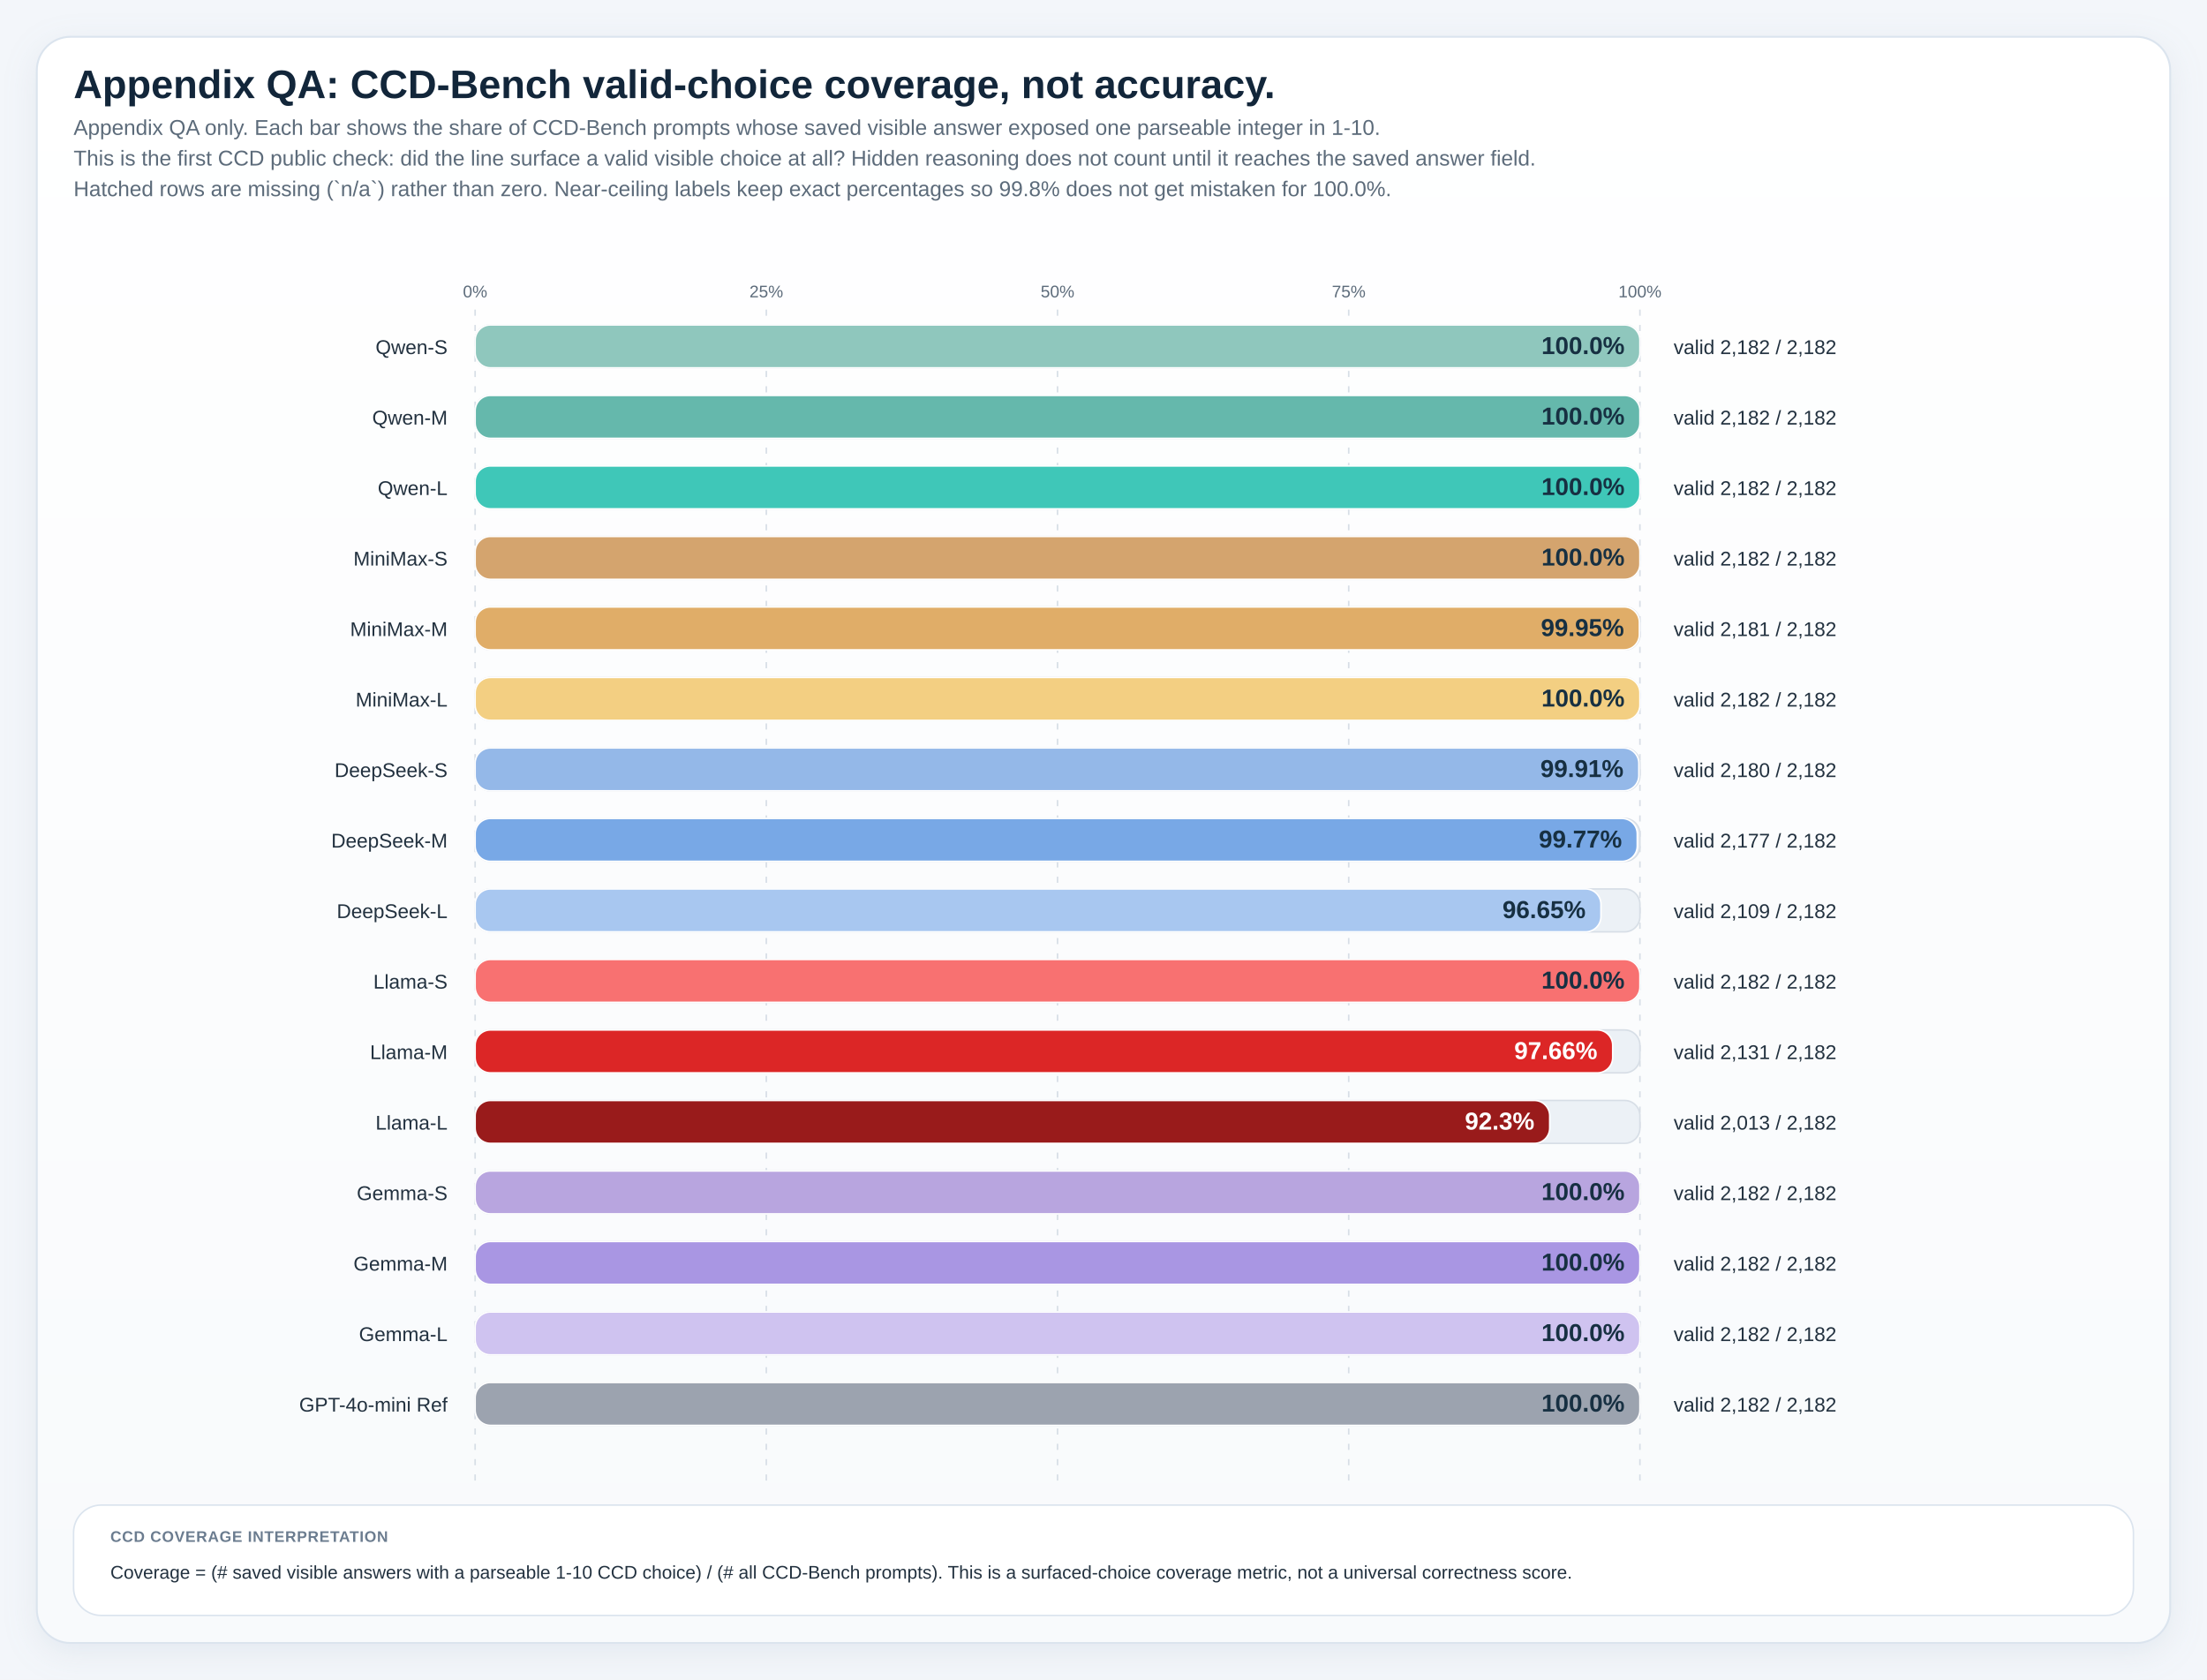
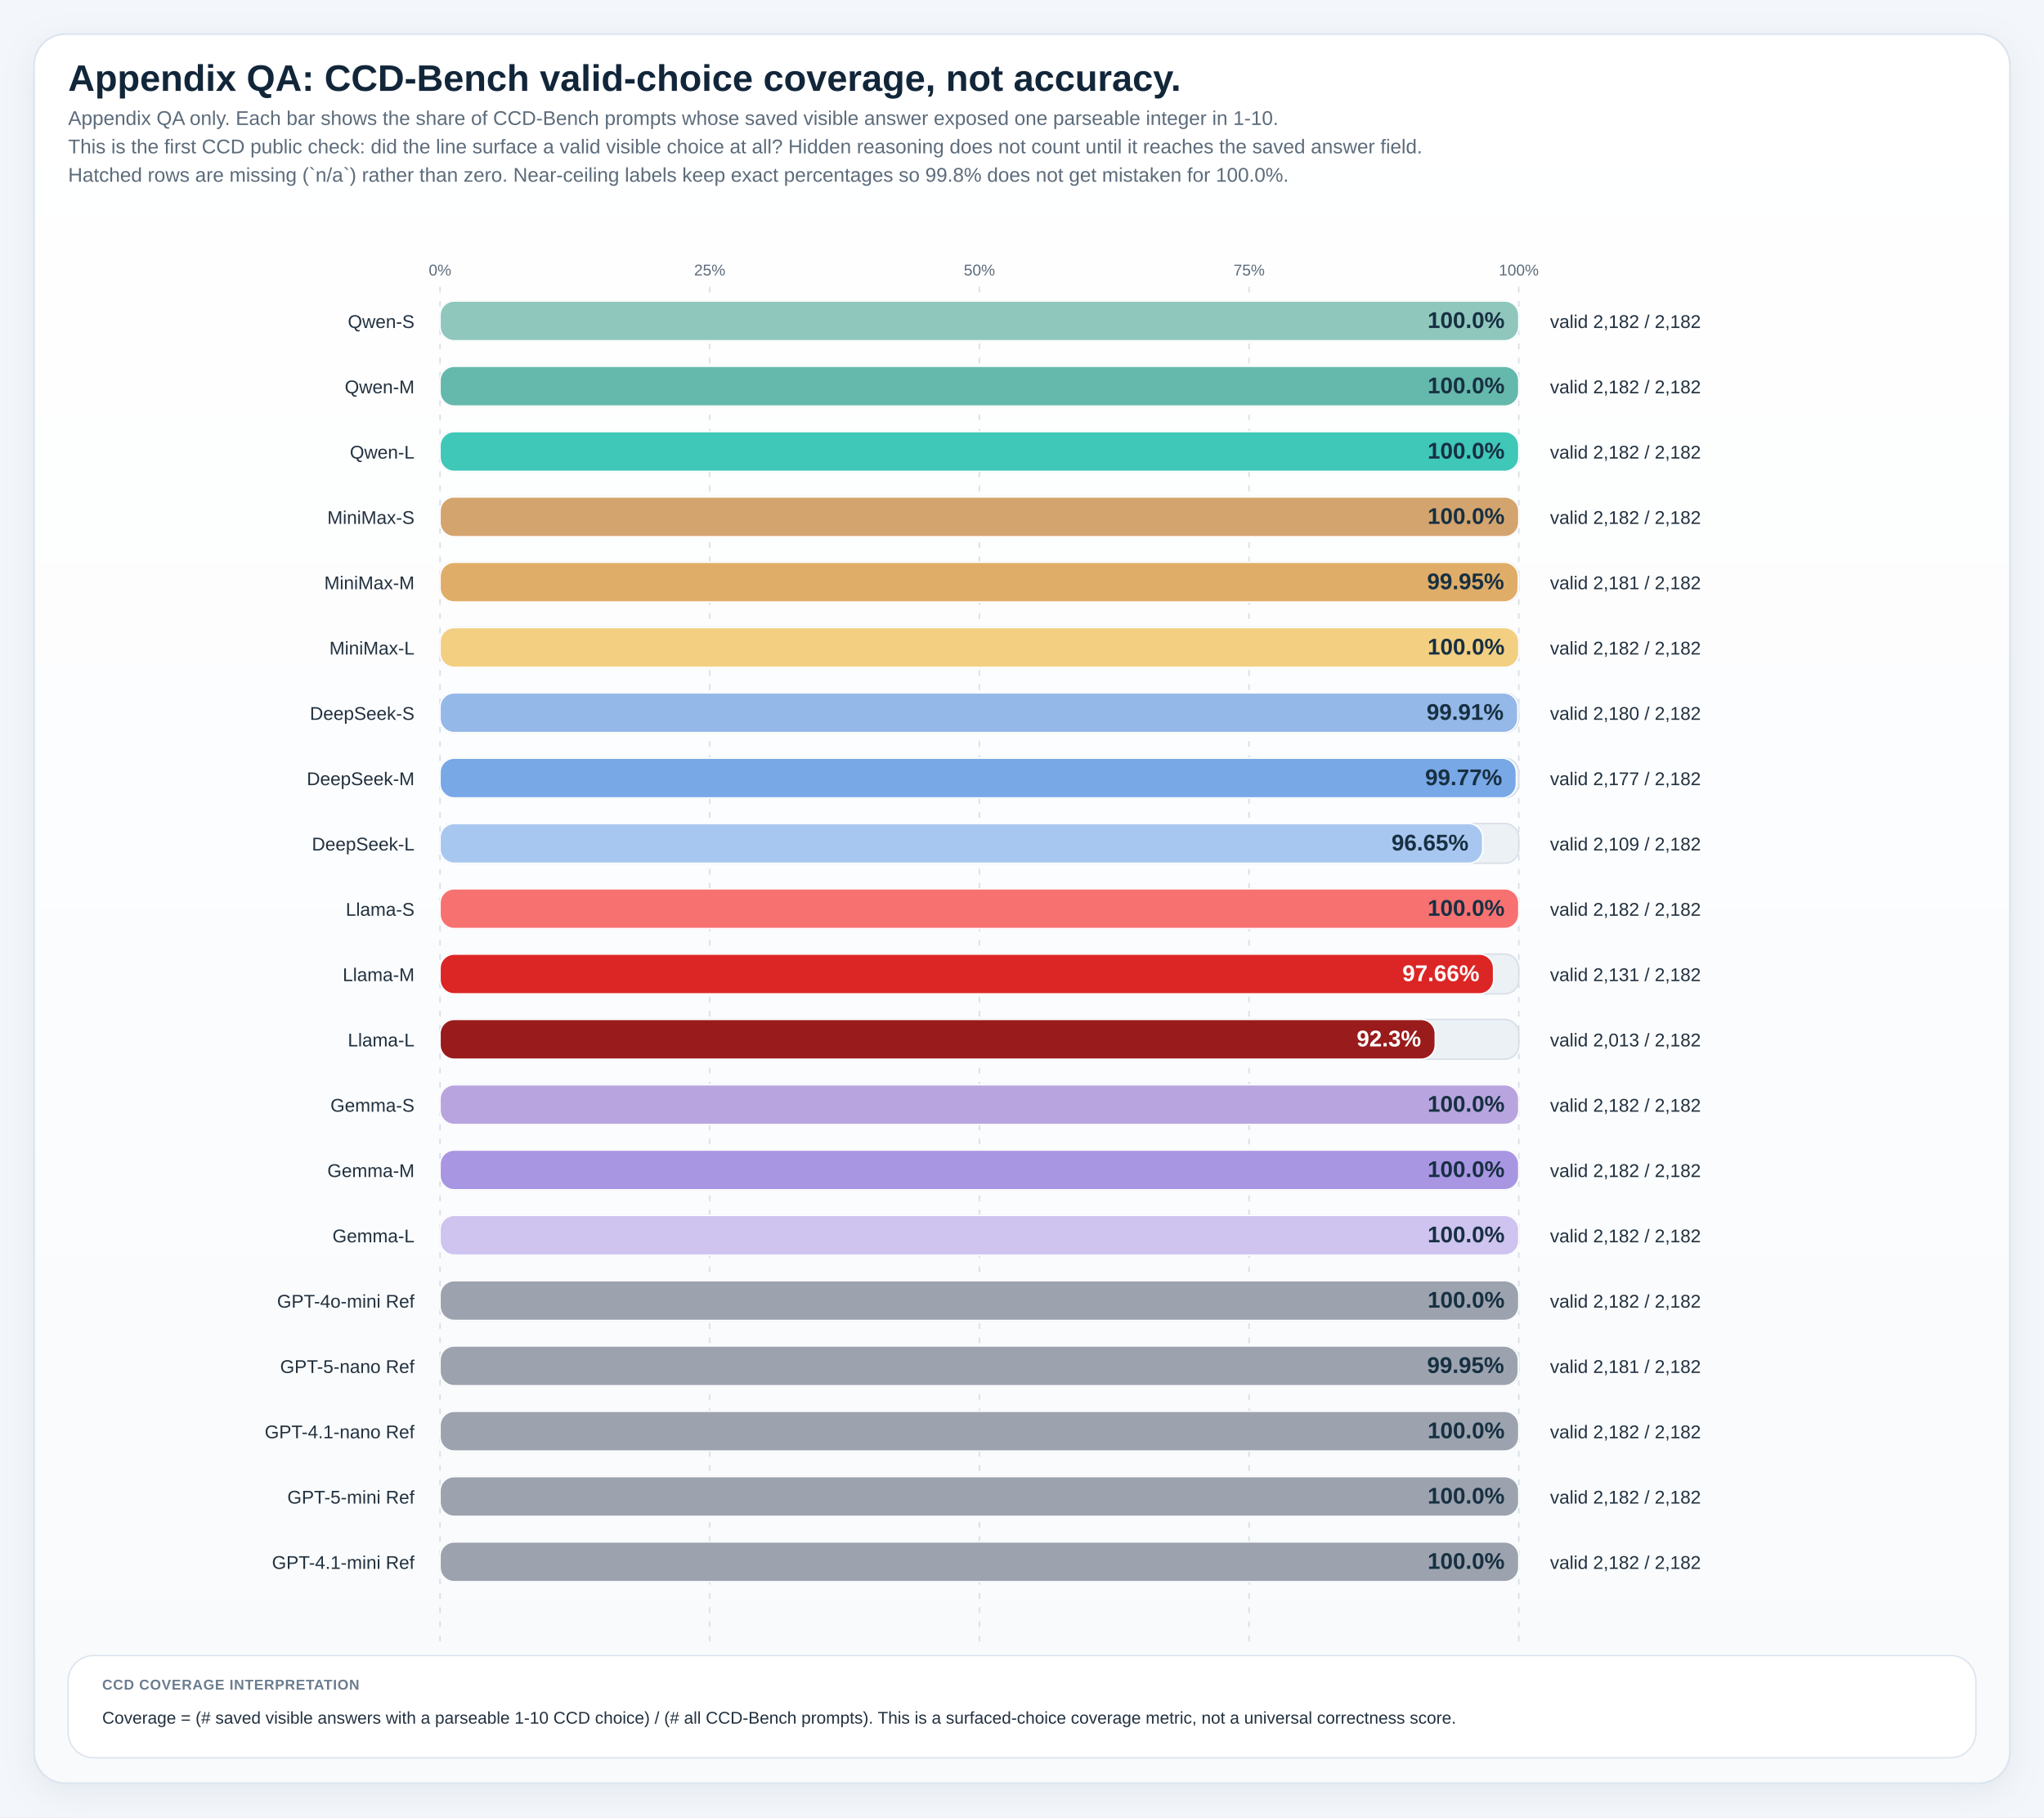
- <svg xmlns="http://www.w3.org/2000/svg" viewBox="0 0 1440 1096" role="img" preserveAspectRatio="xMidYMin meet" style="max-width:100%;height:auto">
+ <svg xmlns="http://www.w3.org/2000/svg" viewBox="0 0 1440 1280" role="img" preserveAspectRatio="xMidYMin meet" style="max-width:100%;height:auto">
  <defs>
    <linearGradient id="panelGradient" x1="0" x2="0" y1="0" y2="1">
      <stop offset="0%" stop-color="#ffffff" />
      <stop offset="100%" stop-color="#f8fafc" />
    </linearGradient>
    <pattern id="diagonalHatch" width="8" height="8" patternUnits="userSpaceOnUse" patternTransform="rotate(45)">
      <line x1="0" y1="0" x2="0" y2="8" stroke="#cdd6e1" stroke-width="3" />
    </pattern>
    <filter id="softShadow" x="-20%" y="-20%" width="140%" height="140%">
      <feDropShadow dx="0" dy="6" stdDeviation="10" flood-color="#9fb0c2" flood-opacity="0.18" />
    </filter>
    <style>
.canvas { fill: #f3f6fa; }
.title { font: 700 26px 'IBM Plex Sans', 'Helvetica Neue', Arial, sans-serif; fill: #12263a; }
.subtitle { font: 400 14px 'IBM Plex Sans', 'Helvetica Neue', Arial, sans-serif; fill: #5c6b7a; }
.axis { font: 600 14px 'IBM Plex Sans', 'Helvetica Neue', Arial, sans-serif; fill: #22313f; }
.label { font: 500 13px 'IBM Plex Sans', 'Helvetica Neue', Arial, sans-serif; fill: #22313f; }
.metric { font: 700 20px 'IBM Plex Sans', 'Helvetica Neue', Arial, sans-serif; fill: #12263a; }
.celltext { font: 700 16px 'IBM Plex Sans', 'Helvetica Neue', Arial, sans-serif; fill: #ffffff; }
.celltext-dark { font: 700 16px 'IBM Plex Sans', 'Helvetica Neue', Arial, sans-serif; fill: #173042; }
.cellsub { font: 500 11px 'IBM Plex Sans', 'Helvetica Neue', Arial, sans-serif; fill: rgba(255,255,255,0.88); }
.cellsub-dark { font: 600 11px 'IBM Plex Sans', 'Helvetica Neue', Arial, sans-serif; fill: #385062; }
.body { font: 500 12px 'IBM Plex Sans', 'Helvetica Neue', Arial, sans-serif; fill: #22313f; }
.small { font: 500 11px 'IBM Plex Sans', 'Helvetica Neue', Arial, sans-serif; fill: #5c6b7a; }
.tiny { font: 600 10px 'IBM Plex Sans', 'Helvetica Neue', Arial, sans-serif; fill: #6b7c8f; letter-spacing: 0.04em; }
.grid { fill: #ffffff; stroke: #d7dee6; stroke-width: 1.25; }
.panel { fill: url(#panelGradient); stroke: #dbe4ee; stroke-width: 1.25; filter: url(#softShadow); }
.subpanel { fill: #ffffff; stroke: #e2e8f0; stroke-width: 1; }
.legend-card { fill: #ffffff; stroke: #dbe4ee; stroke-width: 1; }
.guide { stroke: #d7dee6; stroke-width: 1; stroke-dasharray: 4 6; }
.baseline { stroke: #aab7c6; stroke-width: 1.1; }
.muted-cell { fill: #eef2f7; stroke: #d7dee6; stroke-width: 1; }
.muted-bar { fill: #ecf1f6; stroke: #d7dee6; stroke-width: 1; }
.outline { stroke: rgba(255,255,255,0.9); stroke-width: 1; }
</style>
  </defs>
-   <rect x="0" y="0" width="1440" height="1096" class="canvas" />
-   <rect x="24" y="24" width="1392" height="1048" rx="22" class="panel" />
+   <rect x="0" y="0" width="1440" height="1280" class="canvas" />
+   <rect x="24" y="24" width="1392" height="1232" rx="22" class="panel" />
  <text x="48" y="64" class="title">Appendix QA: CCD-Bench valid-choice coverage, not accuracy.</text>
  <text x="48" y="88" class="subtitle">Appendix QA only. Each bar shows the share of CCD-Bench prompts whose saved visible answer exposed one parseable integer in 1-10.</text>
  <text x="48" y="108" class="subtitle">This is the first CCD public check: did the line surface a valid visible choice at all? Hidden reasoning does not count until it reaches the saved answer field.</text>
  <text x="48" y="128" class="subtitle">Hatched rows are missing (`n/a`) rather than zero. Near-ceiling labels keep exact percentages so 99.8% does not get mistaken for 100.0%.</text>
-   <line x1="310.00" y1="202" x2="310.00" y2="972" class="guide" />
+   <line x1="310.00" y1="202" x2="310.00" y2="1156" class="guide" />
  <text x="310.00" y="194" text-anchor="middle" class="small">0%</text>
-   <line x1="500.00" y1="202" x2="500.00" y2="972" class="guide" />
+   <line x1="500.00" y1="202" x2="500.00" y2="1156" class="guide" />
  <text x="500.00" y="194" text-anchor="middle" class="small">25%</text>
-   <line x1="690.00" y1="202" x2="690.00" y2="972" class="guide" />
+   <line x1="690.00" y1="202" x2="690.00" y2="1156" class="guide" />
  <text x="690.00" y="194" text-anchor="middle" class="small">50%</text>
-   <line x1="880.00" y1="202" x2="880.00" y2="972" class="guide" />
+   <line x1="880.00" y1="202" x2="880.00" y2="1156" class="guide" />
  <text x="880.00" y="194" text-anchor="middle" class="small">75%</text>
-   <line x1="1070.00" y1="202" x2="1070.00" y2="972" class="guide" />
+   <line x1="1070.00" y1="202" x2="1070.00" y2="1156" class="guide" />
  <text x="1070.00" y="194" text-anchor="middle" class="small">100%</text>
  <text x="292" y="231.00" text-anchor="end" class="label">Qwen-S</text>
  <rect x="310" y="212" width="760" height="28" rx="10" class="muted-bar" />
  <rect x="310" y="212" width="760.00" height="28" rx="10" fill="#8fc7bd" stroke="#ffffff" stroke-width="1" />
  <text x="1060.00" y="231.00" text-anchor="end" class="celltext-dark">100.0%</text>
  <text x="1092" y="231.00" class="label">valid 2,182 / 2,182</text>
  <text x="292" y="277.00" text-anchor="end" class="label">Qwen-M</text>
  <rect x="310" y="258" width="760" height="28" rx="10" class="muted-bar" />
  <rect x="310" y="258" width="760.00" height="28" rx="10" fill="#65b8ac" stroke="#ffffff" stroke-width="1" />
  <text x="1060.00" y="277.00" text-anchor="end" class="celltext-dark">100.0%</text>
  <text x="1092" y="277.00" class="label">valid 2,182 / 2,182</text>
  <text x="292" y="323.00" text-anchor="end" class="label">Qwen-L</text>
  <rect x="310" y="304" width="760" height="28" rx="10" class="muted-bar" />
  <rect x="310" y="304" width="760.00" height="28" rx="10" fill="#3fc7b8" stroke="#ffffff" stroke-width="1" />
  <text x="1060.00" y="323.00" text-anchor="end" class="celltext-dark">100.0%</text>
  <text x="1092" y="323.00" class="label">valid 2,182 / 2,182</text>
  <text x="292" y="369.00" text-anchor="end" class="label">MiniMax-S</text>
  <rect x="310" y="350" width="760" height="28" rx="10" class="muted-bar" />
  <rect x="310" y="350" width="760.00" height="28" rx="10" fill="#d4a46e" stroke="#ffffff" stroke-width="1" />
  <text x="1060.00" y="369.00" text-anchor="end" class="celltext-dark">100.0%</text>
  <text x="1092" y="369.00" class="label">valid 2,182 / 2,182</text>
  <text x="292" y="415.00" text-anchor="end" class="label">MiniMax-M</text>
  <rect x="310" y="396" width="760" height="28" rx="10" class="muted-bar" />
  <rect x="310" y="396" width="759.65" height="28" rx="10" fill="#e0ad68" stroke="#ffffff" stroke-width="1" />
  <text x="1059.65" y="415.00" text-anchor="end" class="celltext-dark">99.95%</text>
  <text x="1092" y="415.00" class="label">valid 2,181 / 2,182</text>
  <text x="292" y="461.00" text-anchor="end" class="label">MiniMax-L</text>
  <rect x="310" y="442" width="760" height="28" rx="10" class="muted-bar" />
  <rect x="310" y="442" width="760.00" height="28" rx="10" fill="#f3cf82" stroke="#ffffff" stroke-width="1" />
  <text x="1060.00" y="461.00" text-anchor="end" class="celltext-dark">100.0%</text>
  <text x="1092" y="461.00" class="label">valid 2,182 / 2,182</text>
  <text x="292" y="507.00" text-anchor="end" class="label">DeepSeek-S</text>
  <rect x="310" y="488" width="760" height="28" rx="10" class="muted-bar" />
  <rect x="310" y="488" width="759.30" height="28" rx="10" fill="#94b8e8" stroke="#ffffff" stroke-width="1" />
  <text x="1059.30" y="507.00" text-anchor="end" class="celltext-dark">99.91%</text>
  <text x="1092" y="507.00" class="label">valid 2,180 / 2,182</text>
  <text x="292" y="553.00" text-anchor="end" class="label">DeepSeek-M</text>
  <rect x="310" y="534" width="760" height="28" rx="10" class="muted-bar" />
  <rect x="310" y="534" width="758.26" height="28" rx="10" fill="#78a8e6" stroke="#ffffff" stroke-width="1" />
  <text x="1058.26" y="553.00" text-anchor="end" class="celltext-dark">99.77%</text>
  <text x="1092" y="553.00" class="label">valid 2,177 / 2,182</text>
  <text x="292" y="599.00" text-anchor="end" class="label">DeepSeek-L</text>
  <rect x="310" y="580" width="760" height="28" rx="10" class="muted-bar" />
  <rect x="310" y="580" width="734.57" height="28" rx="10" fill="#a8c7f0" stroke="#ffffff" stroke-width="1" />
  <text x="1034.57" y="599.00" text-anchor="end" class="celltext-dark">96.65%</text>
  <text x="1092" y="599.00" class="label">valid 2,109 / 2,182</text>
  <text x="292" y="645.00" text-anchor="end" class="label">Llama-S</text>
  <rect x="310" y="626" width="760" height="28" rx="10" class="muted-bar" />
  <rect x="310" y="626" width="760.00" height="28" rx="10" fill="#f87171" stroke="#ffffff" stroke-width="1" />
  <text x="1060.00" y="645.00" text-anchor="end" class="celltext-dark">100.0%</text>
  <text x="1092" y="645.00" class="label">valid 2,182 / 2,182</text>
  <text x="292" y="691.00" text-anchor="end" class="label">Llama-M</text>
  <rect x="310" y="672" width="760" height="28" rx="10" class="muted-bar" />
  <rect x="310" y="672" width="742.24" height="28" rx="10" fill="#dc2626" stroke="#ffffff" stroke-width="1" />
  <text x="1042.24" y="691.00" text-anchor="end" class="celltext">97.66%</text>
  <text x="1092" y="691.00" class="label">valid 2,131 / 2,182</text>
  <text x="292" y="737.00" text-anchor="end" class="label">Llama-L</text>
  <rect x="310" y="718" width="760" height="28" rx="10" class="muted-bar" />
  <rect x="310" y="718" width="701.14" height="28" rx="10" fill="#991b1b" stroke="#ffffff" stroke-width="1" />
  <text x="1001.14" y="737.00" text-anchor="end" class="celltext">92.3%</text>
  <text x="1092" y="737.00" class="label">valid 2,013 / 2,182</text>
  <text x="292" y="783.00" text-anchor="end" class="label">Gemma-S</text>
  <rect x="310" y="764" width="760" height="28" rx="10" class="muted-bar" />
  <rect x="310" y="764" width="760.00" height="28" rx="10" fill="#b8a5df" stroke="#ffffff" stroke-width="1" />
  <text x="1060.00" y="783.00" text-anchor="end" class="celltext-dark">100.0%</text>
  <text x="1092" y="783.00" class="label">valid 2,182 / 2,182</text>
  <text x="292" y="829.00" text-anchor="end" class="label">Gemma-M</text>
  <rect x="310" y="810" width="760" height="28" rx="10" class="muted-bar" />
  <rect x="310" y="810" width="760.00" height="28" rx="10" fill="#a996e3" stroke="#ffffff" stroke-width="1" />
  <text x="1060.00" y="829.00" text-anchor="end" class="celltext-dark">100.0%</text>
  <text x="1092" y="829.00" class="label">valid 2,182 / 2,182</text>
  <text x="292" y="875.00" text-anchor="end" class="label">Gemma-L</text>
  <rect x="310" y="856" width="760" height="28" rx="10" class="muted-bar" />
  <rect x="310" y="856" width="760.00" height="28" rx="10" fill="#cfc3f0" stroke="#ffffff" stroke-width="1" />
  <text x="1060.00" y="875.00" text-anchor="end" class="celltext-dark">100.0%</text>
  <text x="1092" y="875.00" class="label">valid 2,182 / 2,182</text>
  <text x="292" y="921.00" text-anchor="end" class="label">GPT-4o-mini Ref</text>
  <rect x="310" y="902" width="760" height="28" rx="10" class="muted-bar" />
  <rect x="310" y="902" width="760.00" height="28" rx="10" fill="#9ca3af" stroke="#ffffff" stroke-width="1" />
  <text x="1060.00" y="921.00" text-anchor="end" class="celltext-dark">100.0%</text>
  <text x="1092" y="921.00" class="label">valid 2,182 / 2,182</text>
-   <rect x="48" y="982" width="1344" height="72" rx="18" class="legend-card" />
-   <text x="72" y="1006" class="tiny">CCD COVERAGE INTERPRETATION</text>
-   <text x="72" y="1030" class="body">Coverage = (# saved visible answers with a parseable 1-10 CCD choice) / (# all CCD-Bench prompts). This is a surfaced-choice coverage metric, not a universal correctness score.</text>
+   <text x="292" y="967.00" text-anchor="end" class="label">GPT-5-nano Ref</text>
+   <rect x="310" y="948" width="760" height="28" rx="10" class="muted-bar" />
+   <rect x="310" y="948" width="759.65" height="28" rx="10" fill="#9ca3af" stroke="#ffffff" stroke-width="1" />
+   <text x="1059.65" y="967.00" text-anchor="end" class="celltext-dark">99.95%</text>
+   <text x="1092" y="967.00" class="label">valid 2,181 / 2,182</text>
+   <text x="292" y="1013.00" text-anchor="end" class="label">GPT-4.1-nano Ref</text>
+   <rect x="310" y="994" width="760" height="28" rx="10" class="muted-bar" />
+   <rect x="310" y="994" width="760.00" height="28" rx="10" fill="#9ca3af" stroke="#ffffff" stroke-width="1" />
+   <text x="1060.00" y="1013.00" text-anchor="end" class="celltext-dark">100.0%</text>
+   <text x="1092" y="1013.00" class="label">valid 2,182 / 2,182</text>
+   <text x="292" y="1059.00" text-anchor="end" class="label">GPT-5-mini Ref</text>
+   <rect x="310" y="1040" width="760" height="28" rx="10" class="muted-bar" />
+   <rect x="310" y="1040" width="760.00" height="28" rx="10" fill="#9ca3af" stroke="#ffffff" stroke-width="1" />
+   <text x="1060.00" y="1059.00" text-anchor="end" class="celltext-dark">100.0%</text>
+   <text x="1092" y="1059.00" class="label">valid 2,182 / 2,182</text>
+   <text x="292" y="1105.00" text-anchor="end" class="label">GPT-4.1-mini Ref</text>
+   <rect x="310" y="1086" width="760" height="28" rx="10" class="muted-bar" />
+   <rect x="310" y="1086" width="760.00" height="28" rx="10" fill="#9ca3af" stroke="#ffffff" stroke-width="1" />
+   <text x="1060.00" y="1105.00" text-anchor="end" class="celltext-dark">100.0%</text>
+   <text x="1092" y="1105.00" class="label">valid 2,182 / 2,182</text>
+   <rect x="48" y="1166" width="1344" height="72" rx="18" class="legend-card" />
+   <text x="72" y="1190" class="tiny">CCD COVERAGE INTERPRETATION</text>
+   <text x="72" y="1214" class="body">Coverage = (# saved visible answers with a parseable 1-10 CCD choice) / (# all CCD-Bench prompts). This is a surfaced-choice coverage metric, not a universal correctness score.</text>
</svg>
